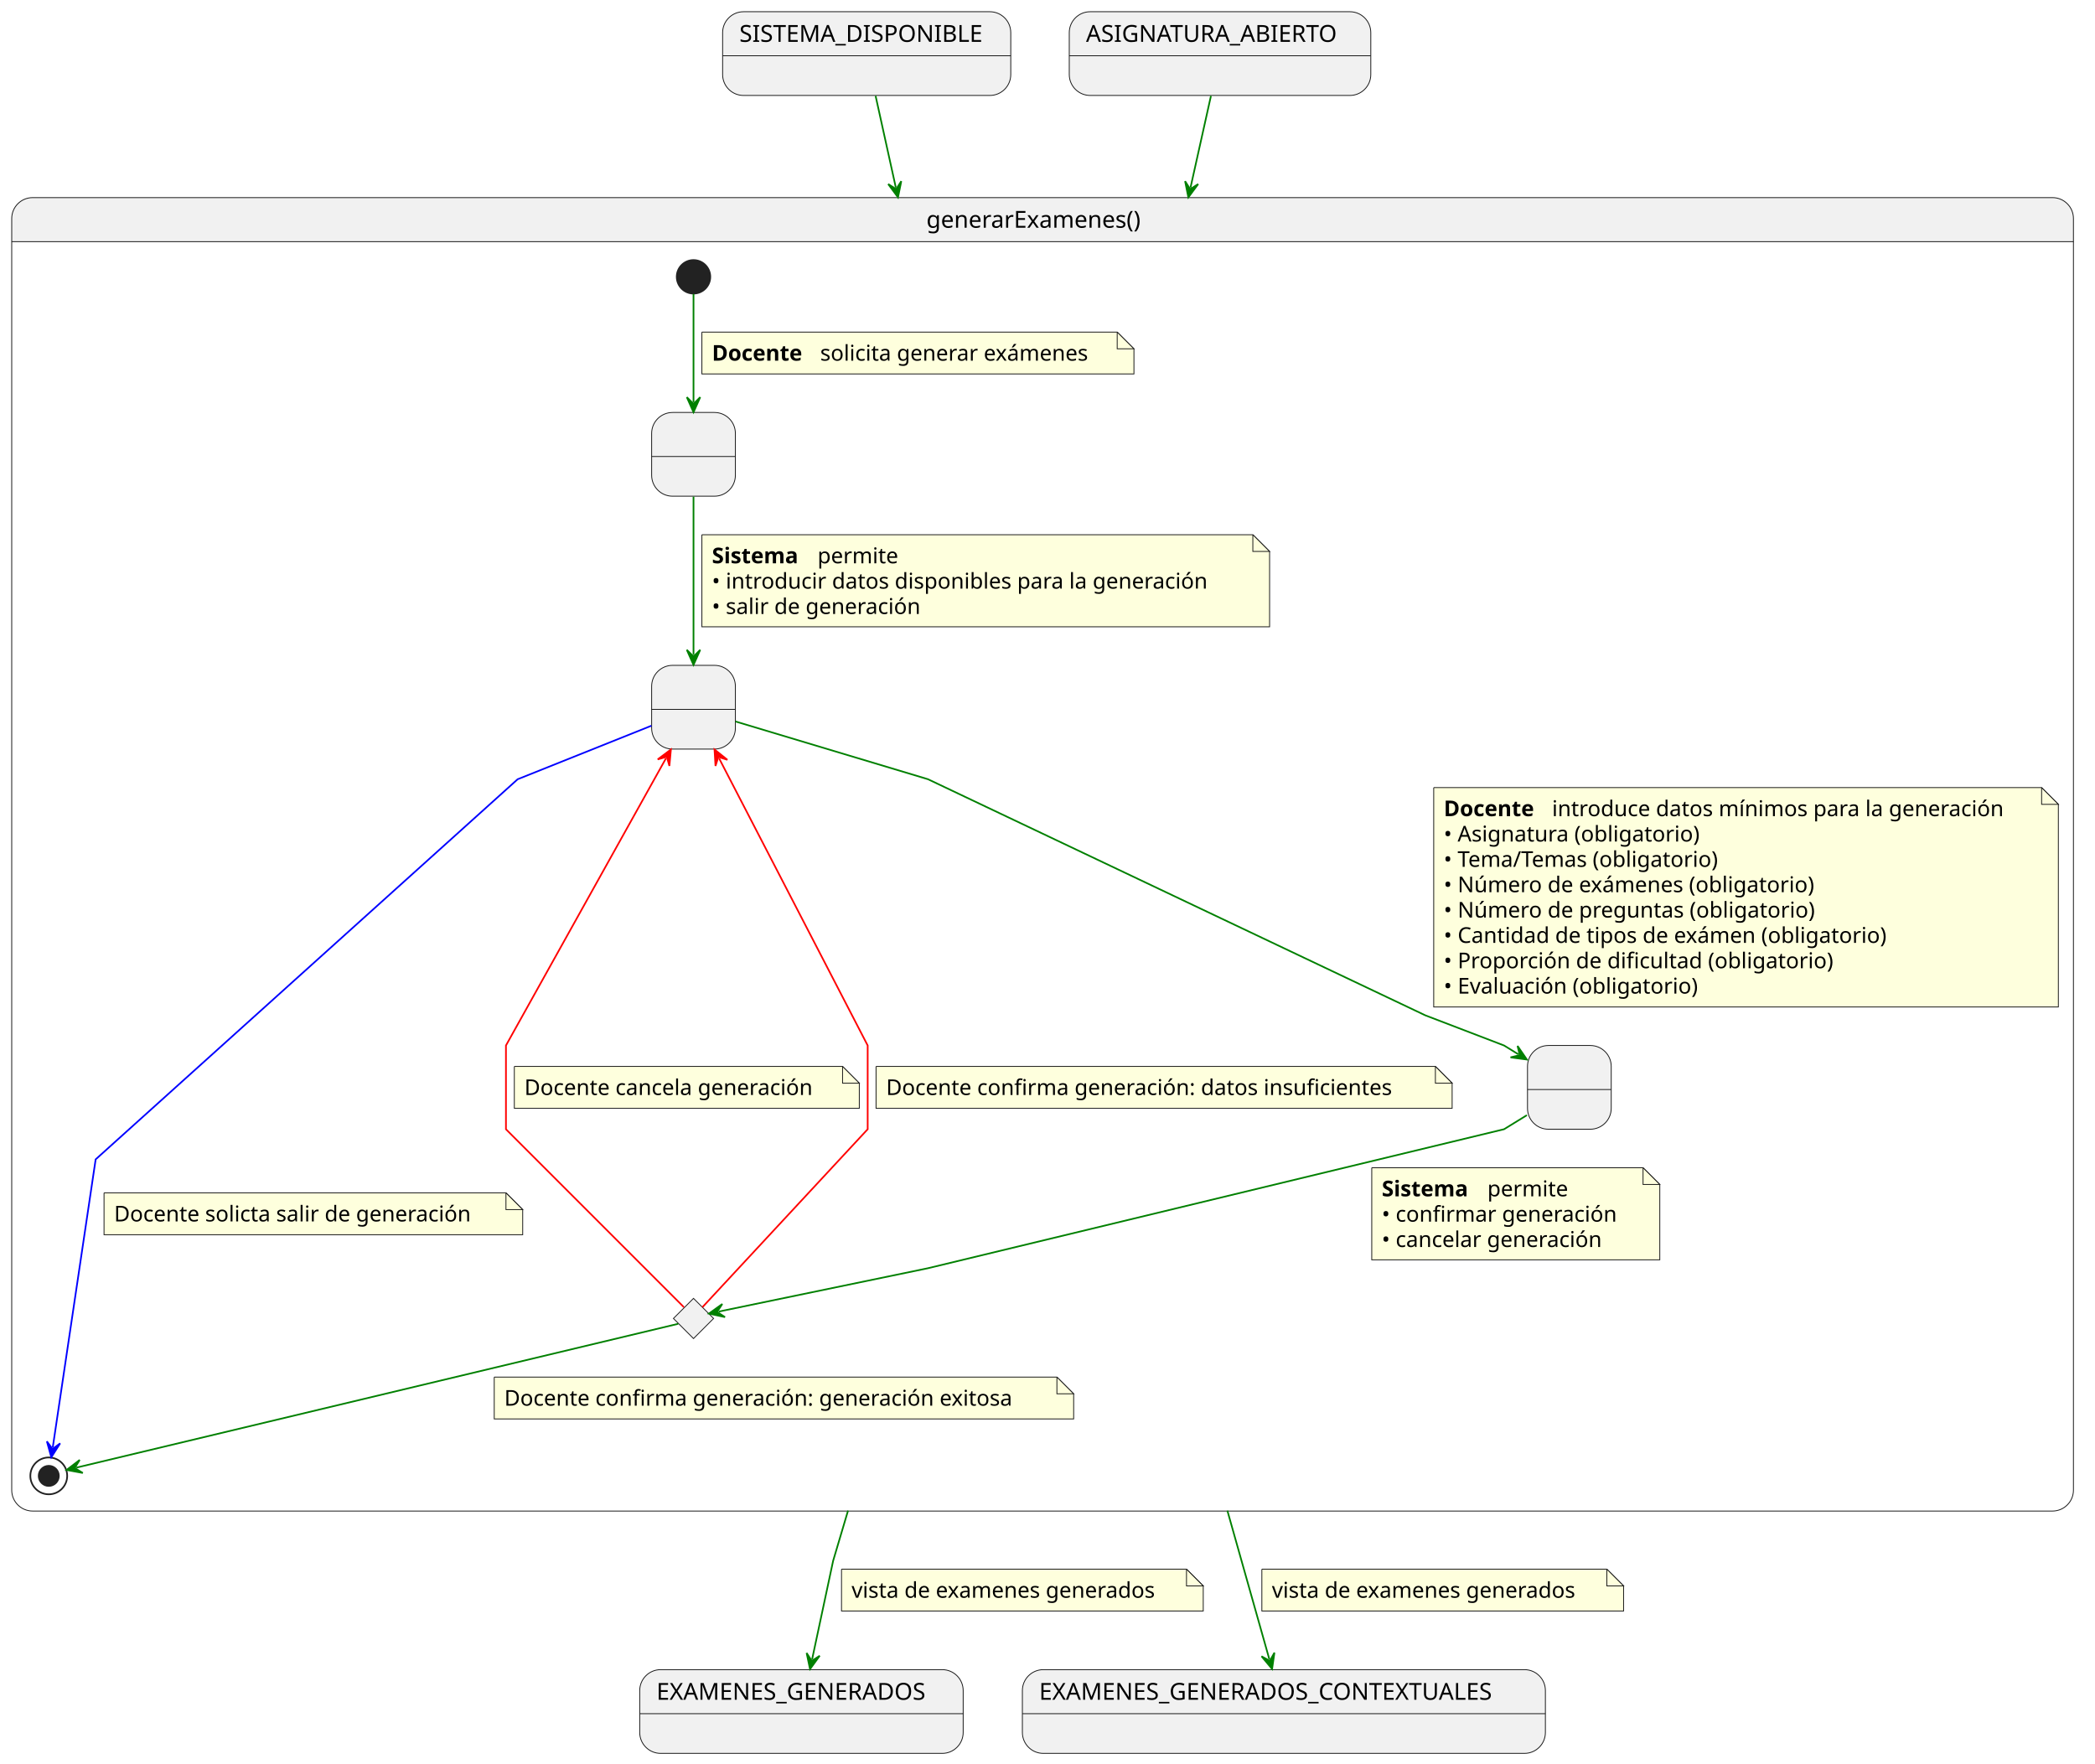
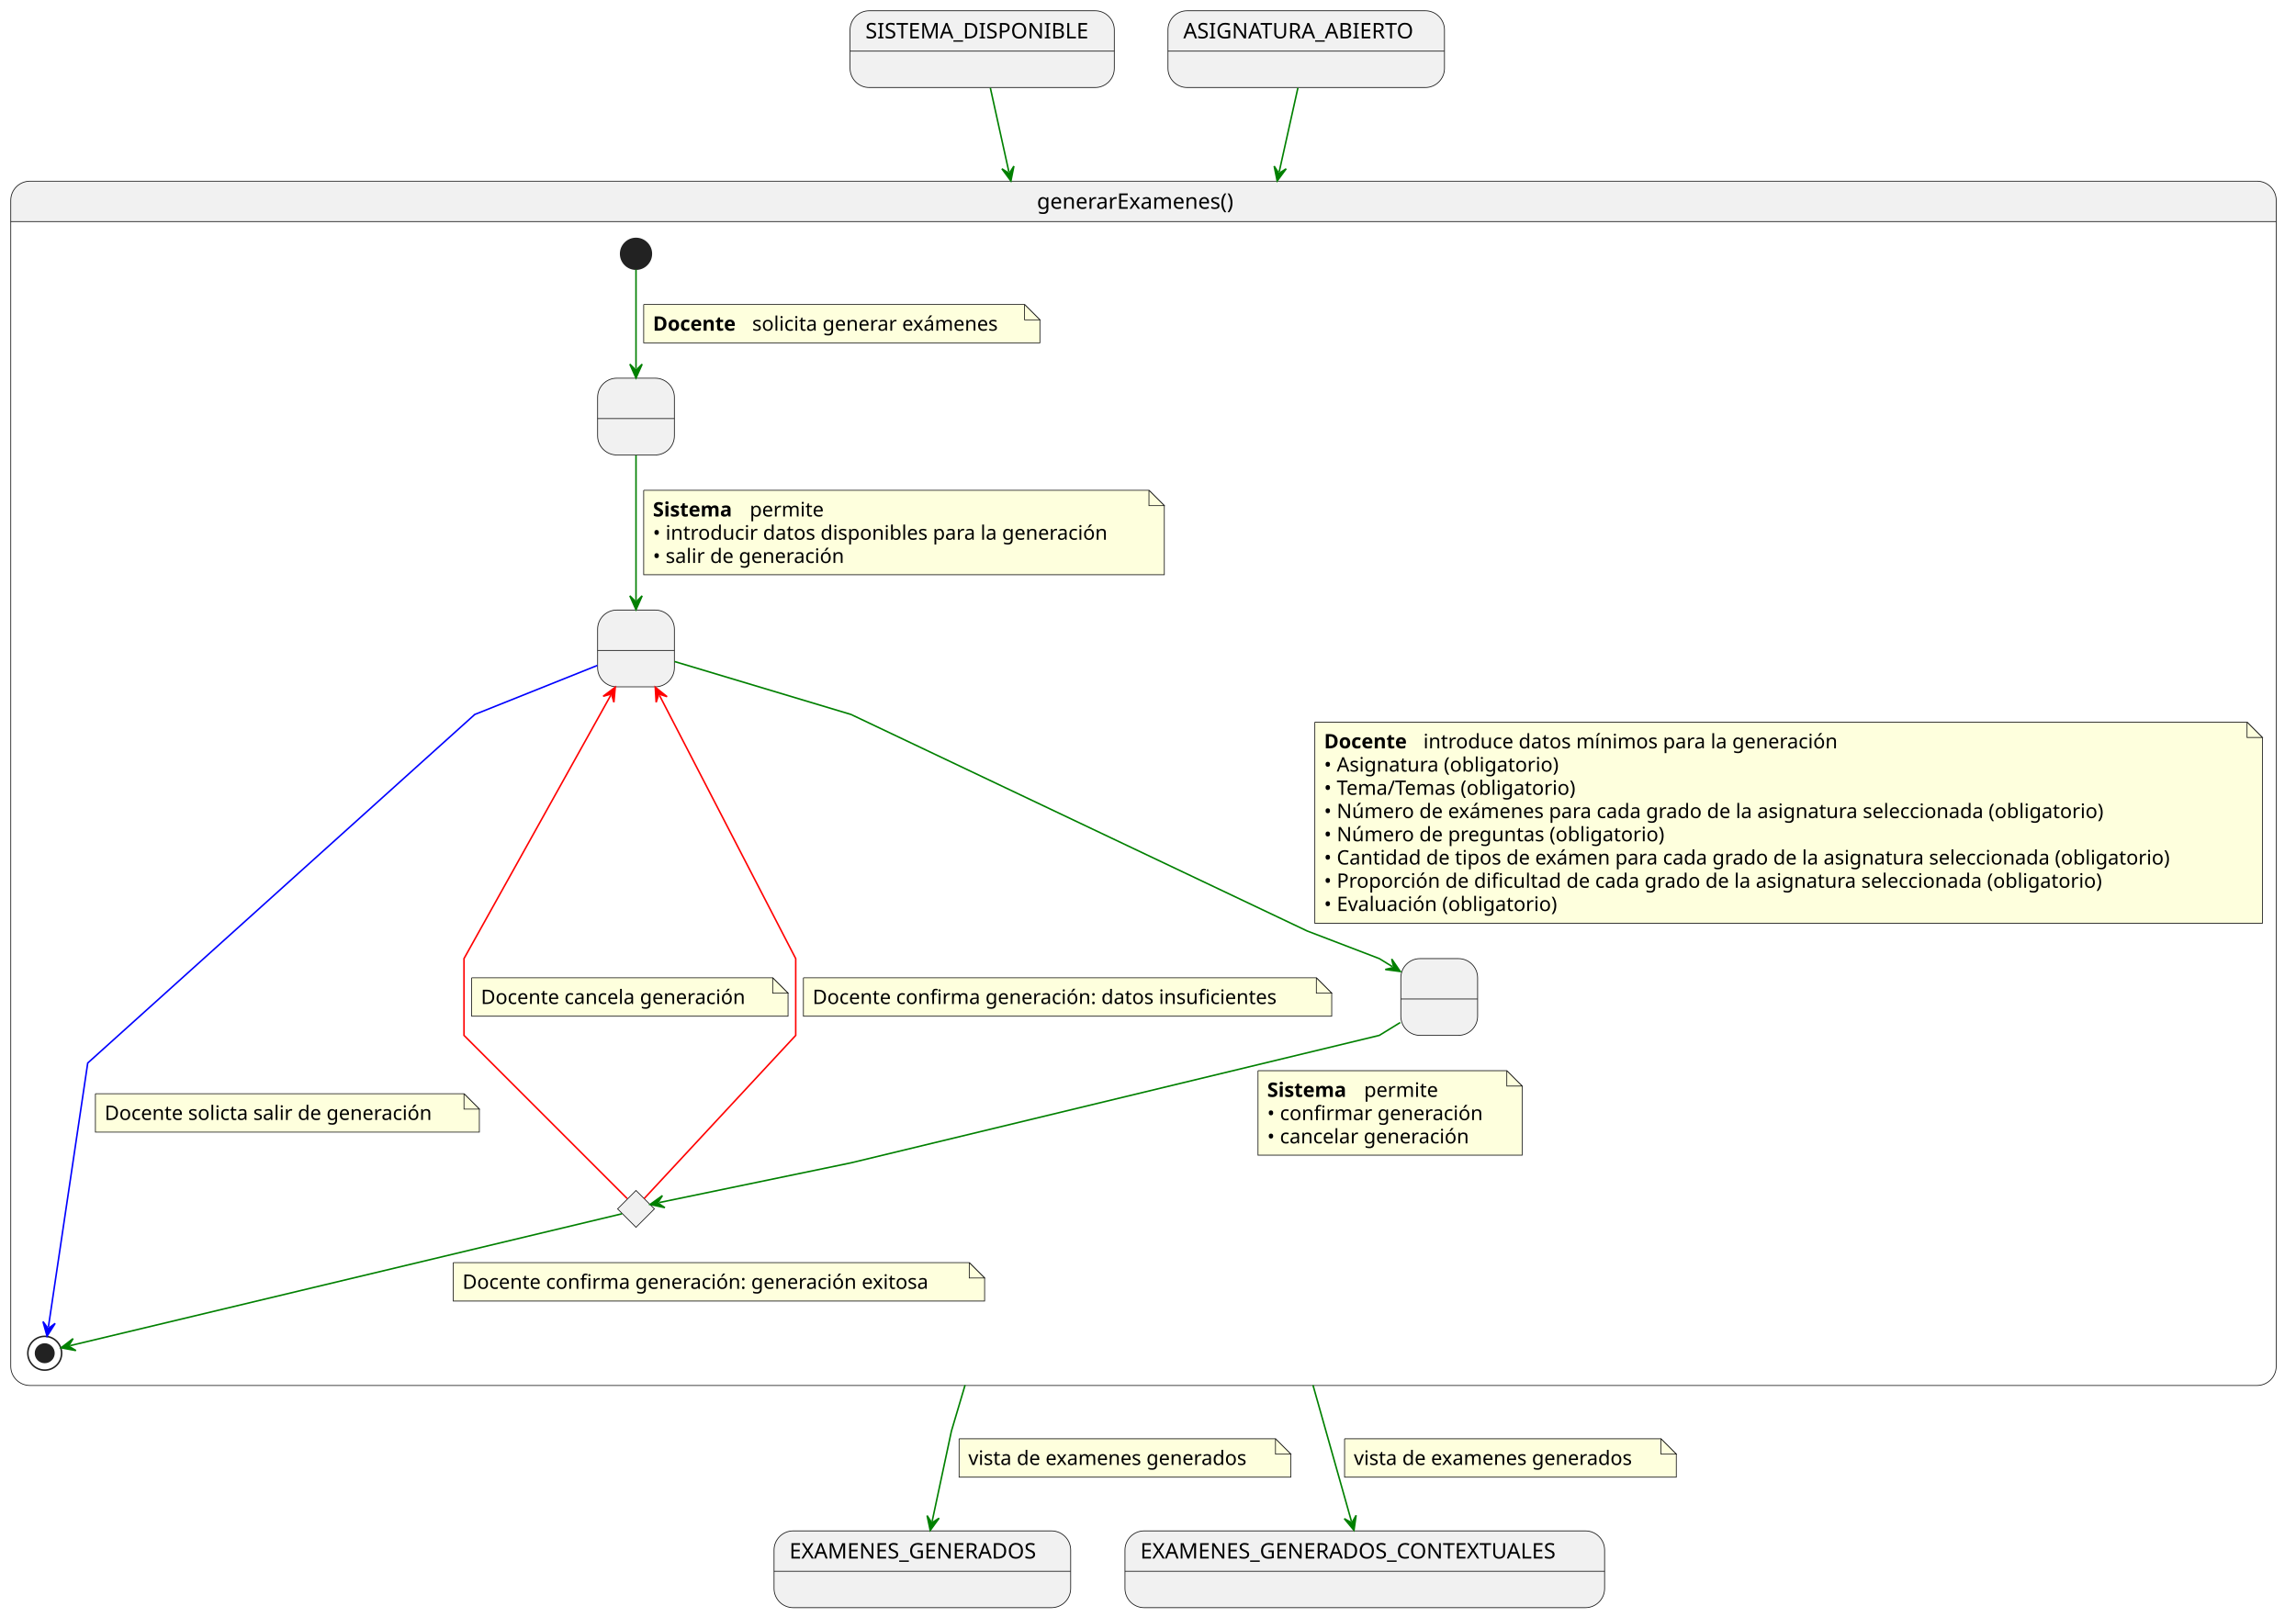
- <svg xmlns="http://www.w3.org/2000/svg" contentStyleType="text/css" data-diagram-type="STATE" height="1053px" preserveAspectRatio="none" style="width:1251px;height:1053px;background:#FFFFFF;" version="1.1" viewBox="0 0 1251 1053" width="1251px" zoomAndPan="magnify">
+ <svg xmlns="http://www.w3.org/2000/svg" contentStyleType="text/css" data-diagram-type="STATE" height="1053px" preserveAspectRatio="none" style="width:1495px;height:1053px;background:#FFFFFF;" version="1.1" viewBox="0 0 1495 1053" width="1495px" zoomAndPan="magnify">
  <defs />
  <g>
-     <path d="M19.5,118 L1225.622,118 A12.5,12.5 0 0 1 1238.122,130.5 L1238.122,144.297 L7,144.297 L7,130.5 A12.5,12.5 0 0 1 19.5,118" fill="#F1F1F1" />
-     <rect fill="none" height="784.297" rx="12.5" ry="12.5" style="stroke:#181818;stroke-width:0.5;" width="1231.122" x="7" y="118" />
-     <line style="stroke:#181818;stroke-width:0.5;" x1="7" x2="1238.122" y1="144.297" y2="144.297" />
-     <text fill="#000000" font-family="sans-serif" font-size="14" lengthAdjust="spacing" textLength="138.742" x="553.19" y="135.995">generarExamenes()</text>
+     <path d="M19.5,118 L1469.622,118 A12.5,12.5 0 0 1 1482.122,130.5 L1482.122,144.297 L7,144.297 L7,130.5 A12.5,12.5 0 0 1 19.5,118" fill="#F1F1F1" />
+     <rect fill="none" height="784.297" rx="12.5" ry="12.5" style="stroke:#181818;stroke-width:0.5;" width="1475.122" x="7" y="118" />
+     <line style="stroke:#181818;stroke-width:0.5;" x1="7" x2="1482.122" y1="144.297" y2="144.297" />
+     <text fill="#000000" font-family="sans-serif" font-size="14" lengthAdjust="spacing" textLength="138.742" x="675.19" y="135.995">generarExamenes()</text>
    <g id="generarExamenes.RequiringGeneration">
      <rect fill="#F1F1F1" height="50" rx="12.5" ry="12.5" style="stroke:#181818;stroke-width:0.5;" width="50" x="389.122" y="246.297" />
      <line style="stroke:#181818;stroke-width:0.5;" x1="389.122" x2="439.122" y1="272.594" y2="272.594" />
      <text fill="#000000" font-family="sans-serif" font-size="14" lengthAdjust="spacing" textLength="4.45" x="411.897" y="264.292"> </text>
    </g>
    <g id="generarExamenes.ProvidingData">
      <rect fill="#F1F1F1" height="50" rx="12.5" ry="12.5" style="stroke:#181818;stroke-width:0.5;" width="50" x="389.122" y="397.297" />
      <line style="stroke:#181818;stroke-width:0.5;" x1="389.122" x2="439.122" y1="423.594" y2="423.594" />
      <text fill="#000000" font-family="sans-serif" font-size="14" lengthAdjust="spacing" textLength="4.45" x="411.897" y="415.292"> </text>
    </g>
    <g id="generarExamenes.ProvidingConfirmation">
      <rect fill="#F1F1F1" height="50" rx="12.5" ry="12.5" style="stroke:#181818;stroke-width:0.5;" width="50" x="912.122" y="624.297" />
      <line style="stroke:#181818;stroke-width:0.5;" x1="912.122" x2="962.122" y1="650.594" y2="650.594" />
      <text fill="#000000" font-family="sans-serif" font-size="14" lengthAdjust="spacing" textLength="4.45" x="934.897" y="642.292"> </text>
    </g>
    <g class="entity" data-entity="c" data-uid="ent0006" id="entity_c">
      <polygon fill="#F1F1F1" points="414.122,775.297,426.122,787.297,414.122,799.297,402.122,787.297,414.122,775.297" style="stroke:#181818;stroke-width:0.5;" />
    </g>
    <ellipse cx="414.122" cy="165.297" fill="#222222" rx="10" ry="10" style="stroke:#222222;stroke-width:1;" />
    <ellipse cx="29.122" cy="881.297" fill="none" rx="11" ry="11" style="stroke:#222222;stroke-width:1;" />
    <ellipse cx="29.122" cy="881.297" fill="#222222" rx="6" ry="6" style="stroke:#222222;stroke-width:1;" />
    <g class="link" data-entity-1=".start.generarExamenes" data-entity-2="RequiringGeneration" data-source-line="10" data-uid="lnk3" id="link_.start.generarExamenes_RequiringGeneration">
      <path d="M414.122,175.527 C414.122,191.237 414.122,217.657 414.122,240.167" fill="none" id="*start*generarExamenes-to-RequiringGeneration" style="stroke:#008000;stroke-width:1;" />
      <polygon fill="#008000" points="414.122,246.167,418.122,237.167,414.122,241.167,410.122,237.167,414.122,246.167" style="stroke:#008000;stroke-width:1;" />
      <path d="M419.122,198.297 L419.122,223.297 L677.122,223.297 L677.122,208.297 L667.122,198.297 L419.122,198.297" fill="#FEFFDD" style="stroke:#181818;stroke-width:0.5;" />
      <path d="M667.122,198.297 L667.122,208.297 L677.122,208.297 L667.122,198.297" fill="#FEFFDD" style="stroke:#181818;stroke-width:0.5;" />
      <text fill="#000000" font-family="sans-serif" font-size="13" font-weight="bold" lengthAdjust="spacing" textLength="60.531" x="425.122" y="215.364">Docente</text>
      <text fill="#000000" font-family="sans-serif" font-size="13" lengthAdjust="spacing" textLength="172.51" x="489.786" y="215.364">solicita generar exámenes</text>
    </g>
    <g class="link" data-entity-1="RequiringGeneration" data-entity-2="ProvidingData" data-source-line="15" data-uid="lnk4" id="link_RequiringGeneration_ProvidingData">
      <path d="M414.122,296.567 C414.122,324.277 414.122,363.337 414.122,391.037" fill="none" id="RequiringGeneration-to-ProvidingData" style="stroke:#008000;stroke-width:1;" />
      <polygon fill="#008000" points="414.122,397.037,418.122,388.037,414.122,392.037,410.122,388.037,414.122,397.037" style="stroke:#008000;stroke-width:1;" />
      <path d="M419.122,319.297 L419.122,374.297 L758.122,374.297 L758.122,329.297 L748.122,319.297 L419.122,319.297" fill="#FEFFDD" style="stroke:#181818;stroke-width:0.5;" />
      <path d="M748.122,319.297 L748.122,329.297 L758.122,329.297 L748.122,319.297" fill="#FEFFDD" style="stroke:#181818;stroke-width:0.5;" />
      <text fill="#000000" font-family="sans-serif" font-size="13" font-weight="bold" lengthAdjust="spacing" textLength="58.906" x="425.122" y="336.364">Sistema</text>
      <text fill="#000000" font-family="sans-serif" font-size="13" lengthAdjust="spacing" textLength="50.965" x="488.161" y="336.364">permite</text>
      <text fill="#000000" font-family="sans-serif" font-size="13" lengthAdjust="spacing" textLength="318.532" x="425.122" y="351.497">• introducir datos disponibles para la generación</text>
      <text fill="#000000" font-family="sans-serif" font-size="13" lengthAdjust="spacing" textLength="136.373" x="425.122" y="366.629">• salir de generación</text>
    </g>
    <g class="link" data-entity-1="ProvidingData" data-entity-2="ProvidingConfirmation" data-source-line="22" data-uid="lnk5" id="link_ProvidingData_ProvidingConfirmation">
      <path d="M439.152,430.807 C479.422,442.887 554.122,465.297 554.122,465.297 C554.122,465.297 851.122,606.297 851.122,606.297 C851.122,606.297 898.122,624.297 898.122,624.297 C898.122,624.297 899.201,624.965 906.651,629.545" fill="none" id="ProvidingData-to-ProvidingConfirmation" style="stroke:#008000;stroke-width:1;" />
      <polygon fill="#008000" points="911.762,632.687,906.19,624.566,907.503,630.068,902,631.381,911.762,632.687" style="stroke:#008000;stroke-width:1;" />
-       <path d="M856.122,470.297 L856.122,601.297 L1229.122,601.297 L1229.122,480.297 L1219.122,470.297 L856.122,470.297" fill="#FEFFDD" style="stroke:#181818;stroke-width:0.5;" />
-       <path d="M1219.122,470.297 L1219.122,480.297 L1229.122,480.297 L1219.122,470.297" fill="#FEFFDD" style="stroke:#181818;stroke-width:0.5;" />
+       <path d="M856.122,470.297 L856.122,601.297 L1473.122,601.297 L1473.122,480.297 L1463.122,470.297 L856.122,470.297" fill="#FEFFDD" style="stroke:#181818;stroke-width:0.5;" />
+       <path d="M1463.122,470.297 L1463.122,480.297 L1473.122,480.297 L1463.122,470.297" fill="#FEFFDD" style="stroke:#181818;stroke-width:0.5;" />
      <text fill="#000000" font-family="sans-serif" font-size="13" font-weight="bold" lengthAdjust="spacing" textLength="60.531" x="862.122" y="487.364">Docente</text>
      <text fill="#000000" font-family="sans-serif" font-size="13" lengthAdjust="spacing" textLength="287.961" x="926.785" y="487.364">introduce datos mínimos para la generación</text>
      <text fill="#000000" font-family="sans-serif" font-size="13" lengthAdjust="spacing" textLength="166.067" x="862.122" y="502.497">• Asignatura (obligatorio)</text>
      <text fill="#000000" font-family="sans-serif" font-size="13" lengthAdjust="spacing" textLength="179.975" x="862.122" y="517.629">• Tema/Temas (obligatorio)</text>
-       <text fill="#000000" font-family="sans-serif" font-size="13" lengthAdjust="spacing" textLength="239.453" x="862.122" y="532.762">• Número de exámenes (obligatorio)</text>
+       <text fill="#000000" font-family="sans-serif" font-size="13" lengthAdjust="spacing" textLength="548.958" x="862.122" y="532.762">• Número de exámenes para cada grado de la asignatura seleccionada (obligatorio)</text>
      <text fill="#000000" font-family="sans-serif" font-size="13" lengthAdjust="spacing" textLength="238.285" x="862.122" y="547.895">• Número de preguntas (obligatorio)</text>
-       <text fill="#000000" font-family="sans-serif" font-size="13" lengthAdjust="spacing" textLength="287.422" x="862.122" y="563.028">• Cantidad de tipos de exámen (obligatorio)</text>
-       <text fill="#000000" font-family="sans-serif" font-size="13" lengthAdjust="spacing" textLength="250.206" x="862.122" y="578.161">• Proporción de dificultad (obligatorio)</text>
+       <text fill="#000000" font-family="sans-serif" font-size="13" lengthAdjust="spacing" textLength="596.927" x="862.122" y="563.028">• Cantidad de tipos de exámen para cada grado de la asignatura seleccionada (obligatorio)</text>
+       <text fill="#000000" font-family="sans-serif" font-size="13" lengthAdjust="spacing" textLength="546.432" x="862.122" y="578.161">• Proporción de dificultad de cada grado de la asignatura seleccionada (obligatorio)</text>
      <text fill="#000000" font-family="sans-serif" font-size="13" lengthAdjust="spacing" textLength="166.328" x="862.122" y="593.293">• Evaluación (obligatorio)</text>
    </g>
    <g class="link" data-entity-1="ProvidingConfirmation" data-entity-2="c" data-source-line="34" data-uid="lnk6" id="link_ProvidingConfirmation_c">
      <path d="M911.762,665.907 C904.312,670.487 898.122,674.297 898.122,674.297 C898.122,674.297 554.122,757.297 554.122,757.297 C554.122,757.297 460.327,776.73 429.187,783.18" fill="none" id="ProvidingConfirmation-to-c" style="stroke:#008000;stroke-width:1;" />
      <polygon fill="#008000" points="423.312,784.397,432.936,786.488,428.208,783.383,431.314,778.655,423.312,784.397" style="stroke:#008000;stroke-width:1;" />
      <path d="M819.122,697.297 L819.122,752.297 L991.122,752.297 L991.122,707.297 L981.122,697.297 L819.122,697.297" fill="#FEFFDD" style="stroke:#181818;stroke-width:0.5;" />
      <path d="M981.122,697.297 L981.122,707.297 L991.122,707.297 L981.122,697.297" fill="#FEFFDD" style="stroke:#181818;stroke-width:0.5;" />
      <text fill="#000000" font-family="sans-serif" font-size="13" font-weight="bold" lengthAdjust="spacing" textLength="58.906" x="825.122" y="714.364">Sistema</text>
      <text fill="#000000" font-family="sans-serif" font-size="13" lengthAdjust="spacing" textLength="50.965" x="888.16" y="714.364">permite</text>
      <text fill="#000000" font-family="sans-serif" font-size="13" lengthAdjust="spacing" textLength="151.531" x="825.122" y="729.497">• confirmar generación</text>
      <text fill="#000000" font-family="sans-serif" font-size="13" lengthAdjust="spacing" textLength="144.105" x="825.122" y="744.629">• cancelar generación</text>
    </g>
    <g class="link" data-entity-1="c" data-entity-2="ProvidingData" data-source-line="41" data-uid="lnk7" id="link_c_ProvidingData">
      <path d="M408.412,780.587 C385.592,757.767 302.122,674.297 302.122,674.297 C302.122,674.297 302.122,624.297 302.122,624.297 C302.122,624.297 367.901,506.248 397.691,452.788" fill="none" id="c-to-ProvidingData" style="stroke:#FF0000;stroke-width:1;" />
      <polygon fill="#FF0000" points="400.612,447.547,392.737,453.462,398.178,451.914,399.725,457.356,400.612,447.547" style="stroke:#FF0000;stroke-width:1;" />
      <path d="M307.122,636.797 L307.122,661.797 L513.122,661.797 L513.122,646.797 L503.122,636.797 L307.122,636.797" fill="#FEFFDD" style="stroke:#181818;stroke-width:0.5;" />
      <path d="M503.122,636.797 L503.122,646.797 L513.122,646.797 L503.122,636.797" fill="#FEFFDD" style="stroke:#181818;stroke-width:0.5;" />
      <text fill="#000000" font-family="sans-serif" font-size="13" lengthAdjust="spacing" textLength="185.536" x="313.122" y="653.864">Docente cancela generación</text>
    </g>
    <g class="link" data-entity-1="c" data-entity-2="ProvidingData" data-source-line="46" data-uid="lnk8" id="link_c_ProvidingData">
      <path d="M419.422,780.587 C440.612,757.767 518.122,674.297 518.122,674.297 C518.122,674.297 518.122,624.297 518.122,624.297 C518.122,624.297 457.09,506.335 429.42,452.875" fill="none" id="c-to-ProvidingData-1" style="stroke:#FF0000;stroke-width:1;" />
      <polygon fill="#FF0000" points="426.662,447.547,427.247,457.378,428.96,451.987,434.351,453.701,426.662,447.547" style="stroke:#FF0000;stroke-width:1;" />
      <path d="M523.122,636.797 L523.122,661.797 L867.122,661.797 L867.122,646.797 L857.122,636.797 L523.122,636.797" fill="#FEFFDD" style="stroke:#181818;stroke-width:0.5;" />
      <path d="M857.122,636.797 L857.122,646.797 L867.122,646.797 L857.122,636.797" fill="#FEFFDD" style="stroke:#181818;stroke-width:0.5;" />
      <text fill="#000000" font-family="sans-serif" font-size="13" lengthAdjust="spacing" textLength="323.565" x="529.122" y="653.864">Docente confirma generación: datos insuficientes</text>
    </g>
    <g class="link" data-entity-1="c" data-entity-2=".end.generarExamenes" data-source-line="51" data-uid="lnk10" id="link_c_.end.generarExamenes">
      <path d="M404.982,790.477 C353.062,802.887 101.318,863.042 45.598,876.362" fill="none" id="c-to-*end*generarExamenes" style="stroke:#008000;stroke-width:1;" />
      <polygon fill="#008000" points="39.762,877.757,49.445,879.555,44.625,876.594,47.585,871.774,39.762,877.757" style="stroke:#008000;stroke-width:1;" />
      <path d="M295.122,822.297 L295.122,847.297 L641.122,847.297 L641.122,832.297 L631.122,822.297 L295.122,822.297" fill="#FEFFDD" style="stroke:#181818;stroke-width:0.5;" />
      <path d="M631.122,822.297 L631.122,832.297 L641.122,832.297 L631.122,822.297" fill="#FEFFDD" style="stroke:#181818;stroke-width:0.5;" />
      <text fill="#000000" font-family="sans-serif" font-size="13" lengthAdjust="spacing" textLength="325.451" x="301.122" y="839.364">Docente confirma generación: generación exitosa</text>
    </g>
    <g class="link" data-entity-1="ProvidingData" data-entity-2=".end.generarExamenes" data-source-line="56" data-uid="lnk11" id="link_ProvidingData_.end.generarExamenes">
      <path d="M388.972,433.357 C357.912,445.787 309.122,465.297 309.122,465.297 C309.122,465.297 57.122,692.297 57.122,692.297 C57.122,692.297 37.325,825.202 31.515,864.252" fill="none" id="ProvidingData-to-*end*generarExamenes" style="stroke:#0000FF;stroke-width:1;" />
      <polygon fill="#0000FF" points="30.632,870.187,35.913,861.874,31.368,865.241,28,860.696,30.632,870.187" style="stroke:#0000FF;stroke-width:1;" />
      <path d="M62.122,712.297 L62.122,737.297 L312.122,737.297 L312.122,722.297 L302.122,712.297 L62.122,712.297" fill="#FEFFDD" style="stroke:#181818;stroke-width:0.5;" />
      <path d="M302.122,712.297 L302.122,722.297 L312.122,722.297 L302.122,712.297" fill="#FEFFDD" style="stroke:#181818;stroke-width:0.5;" />
      <text fill="#000000" font-family="sans-serif" font-size="13" lengthAdjust="spacing" textLength="229.442" x="68.122" y="729.364">Docente solicta salir de generación</text>
    </g>
    <g id="EXAMENES_GENERADOS">
-       <rect fill="#F1F1F1" height="50" rx="12.5" ry="12.5" style="stroke:#181818;stroke-width:0.5;" width="193.148" x="382" y="997" />
-       <line style="stroke:#181818;stroke-width:0.5;" x1="382" x2="575.148" y1="1023.297" y2="1023.297" />
-       <text fill="#000000" font-family="sans-serif" font-size="14" lengthAdjust="spacing" textLength="173.148" x="392" y="1014.995">EXAMENES_GENERADOS</text>
+       <rect fill="#F1F1F1" height="50" rx="12.5" ry="12.5" style="stroke:#181818;stroke-width:0.5;" width="193.148" x="504" y="997" />
+       <line style="stroke:#181818;stroke-width:0.5;" x1="504" x2="697.148" y1="1023.297" y2="1023.297" />
+       <text fill="#000000" font-family="sans-serif" font-size="14" lengthAdjust="spacing" textLength="173.148" x="514" y="1014.995">EXAMENES_GENERADOS</text>
    </g>
    <g id="EXAMENES_GENERADOS_CONTEXTUALES">
-       <rect fill="#F1F1F1" height="50" rx="12.5" ry="12.5" style="stroke:#181818;stroke-width:0.5;" width="312.312" x="610.5" y="997" />
-       <line style="stroke:#181818;stroke-width:0.5;" x1="610.5" x2="922.812" y1="1023.297" y2="1023.297" />
-       <text fill="#000000" font-family="sans-serif" font-size="14" lengthAdjust="spacing" textLength="292.312" x="620.5" y="1014.995">EXAMENES_GENERADOS_CONTEXTUALES</text>
+       <rect fill="#F1F1F1" height="50" rx="12.5" ry="12.5" style="stroke:#181818;stroke-width:0.5;" width="312.312" x="732.5" y="997" />
+       <line style="stroke:#181818;stroke-width:0.5;" x1="732.5" x2="1044.812" y1="1023.297" y2="1023.297" />
+       <text fill="#000000" font-family="sans-serif" font-size="14" lengthAdjust="spacing" textLength="292.312" x="742.5" y="1014.995">EXAMENES_GENERADOS_CONTEXTUALES</text>
    </g>
    <g id="SISTEMA_DISPONIBLE">
-       <rect fill="#F1F1F1" height="50" rx="12.5" ry="12.5" style="stroke:#181818;stroke-width:0.5;" width="172.065" x="431.5" y="7" />
-       <line style="stroke:#181818;stroke-width:0.5;" x1="431.5" x2="603.565" y1="33.297" y2="33.297" />
-       <text fill="#000000" font-family="sans-serif" font-size="14" lengthAdjust="spacing" textLength="152.065" x="441.5" y="24.995">SISTEMA_DISPONIBLE</text>
+       <rect fill="#F1F1F1" height="50" rx="12.5" ry="12.5" style="stroke:#181818;stroke-width:0.5;" width="172.065" x="553.5" y="7" />
+       <line style="stroke:#181818;stroke-width:0.5;" x1="553.5" x2="725.565" y1="33.297" y2="33.297" />
+       <text fill="#000000" font-family="sans-serif" font-size="14" lengthAdjust="spacing" textLength="152.065" x="563.5" y="24.995">SISTEMA_DISPONIBLE</text>
    </g>
    <g id="ASIGNATURA_ABIERTO">
-       <rect fill="#F1F1F1" height="50" rx="12.5" ry="12.5" style="stroke:#181818;stroke-width:0.5;" width="180.05" x="638.5" y="7" />
-       <line style="stroke:#181818;stroke-width:0.5;" x1="638.5" x2="818.55" y1="33.297" y2="33.297" />
-       <text fill="#000000" font-family="sans-serif" font-size="14" lengthAdjust="spacing" textLength="160.05" x="648.5" y="24.995">ASIGNATURA_ABIERTO</text>
+       <rect fill="#F1F1F1" height="50" rx="12.5" ry="12.5" style="stroke:#181818;stroke-width:0.5;" width="180.05" x="760.5" y="7" />
+       <line style="stroke:#181818;stroke-width:0.5;" x1="760.5" x2="940.55" y1="33.297" y2="33.297" />
+       <text fill="#000000" font-family="sans-serif" font-size="14" lengthAdjust="spacing" textLength="160.05" x="770.5" y="24.995">ASIGNATURA_ABIERTO</text>
    </g>
    <g class="link" data-entity-1="SISTEMA_DISPONIBLE" data-entity-2="generarExamenes" data-source-line="65" data-uid="lnk13" id="link_SISTEMA_DISPONIBLE_generarExamenes">
-       <path d="M522.85,57.26 C526.13,72.13 529.457,87.201 534.927,111.981" fill="none" id="SISTEMA_DISPONIBLE-to-generarExamenes" style="stroke:#008000;stroke-width:1;" />
-       <polygon fill="#008000" points="536.22,117.84,538.186,108.189,535.142,112.957,530.374,109.914,536.22,117.84" style="stroke:#008000;stroke-width:1;" />
+       <path d="M644.85,57.26 C648.13,72.13 651.457,87.201 656.927,111.981" fill="none" id="SISTEMA_DISPONIBLE-to-generarExamenes" style="stroke:#008000;stroke-width:1;" />
+       <polygon fill="#008000" points="658.22,117.84,660.186,108.189,657.142,112.957,652.374,109.914,658.22,117.84" style="stroke:#008000;stroke-width:1;" />
    </g>
    <g class="link" data-entity-1="generarExamenes" data-entity-2="EXAMENES_GENERADOS" data-source-line="67" data-uid="lnk14" id="link_generarExamenes_EXAMENES_GENERADOS">
-       <path d="M506.39,902.06 C500.82,920.8 497.5,932 497.5,932 C497.5,932 490.574,964.462 484.944,990.812" fill="none" id="generarExamenes-to-EXAMENES_GENERADOS" style="stroke:#008000;stroke-width:1;" />
-       <polygon fill="#008000" points="483.69,996.68,489.482,988.714,484.735,991.79,481.659,987.043,483.69,996.68" style="stroke:#008000;stroke-width:1;" />
-       <path d="M502.5,937 L502.5,962 L718.5,962 L718.5,947 L708.5,937 L502.5,937" fill="#FEFFDD" style="stroke:#181818;stroke-width:0.5;" />
-       <path d="M708.5,937 L708.5,947 L718.5,947 L708.5,937" fill="#FEFFDD" style="stroke:#181818;stroke-width:0.5;" />
-       <text fill="#000000" font-family="sans-serif" font-size="13" lengthAdjust="spacing" textLength="195.895" x="508.5" y="954.067">vista de examenes generados</text>
+       <path d="M628.39,902.06 C622.82,920.8 619.5,932 619.5,932 C619.5,932 612.574,964.462 606.944,990.812" fill="none" id="generarExamenes-to-EXAMENES_GENERADOS" style="stroke:#008000;stroke-width:1;" />
+       <polygon fill="#008000" points="605.69,996.68,611.482,988.714,606.735,991.79,603.659,987.043,605.69,996.68" style="stroke:#008000;stroke-width:1;" />
+       <path d="M624.5,937 L624.5,962 L840.5,962 L840.5,947 L830.5,937 L624.5,937" fill="#FEFFDD" style="stroke:#181818;stroke-width:0.5;" />
+       <path d="M830.5,937 L830.5,947 L840.5,947 L830.5,937" fill="#FEFFDD" style="stroke:#181818;stroke-width:0.5;" />
+       <text fill="#000000" font-family="sans-serif" font-size="13" lengthAdjust="spacing" textLength="195.895" x="630.5" y="954.067">vista de examenes generados</text>
    </g>
    <g class="link" data-entity-1="generarExamenes" data-entity-2="EXAMENES_GENERADOS_CONTEXTUALES" data-source-line="72" data-uid="lnk15" id="link_generarExamenes_EXAMENES_GENERADOS_CONTEXTUALES">
-       <path d="M732.92,902.07 C744.15,941.85 751.989,969.616 757.979,990.826" fill="none" id="generarExamenes-to-EXAMENES_GENERADOS_CONTEXTUALES" style="stroke:#008000;stroke-width:1;" />
-       <polygon fill="#008000" points="759.61,996.6,761.013,986.852,758.251,991.788,753.314,989.026,759.61,996.6" style="stroke:#008000;stroke-width:1;" />
-       <path d="M753.5,937 L753.5,962 L969.5,962 L969.5,947 L959.5,937 L753.5,937" fill="#FEFFDD" style="stroke:#181818;stroke-width:0.5;" />
-       <path d="M959.5,937 L959.5,947 L969.5,947 L959.5,937" fill="#FEFFDD" style="stroke:#181818;stroke-width:0.5;" />
-       <text fill="#000000" font-family="sans-serif" font-size="13" lengthAdjust="spacing" textLength="195.895" x="759.5" y="954.067">vista de examenes generados</text>
+       <path d="M854.92,902.07 C866.15,941.85 873.989,969.616 879.979,990.826" fill="none" id="generarExamenes-to-EXAMENES_GENERADOS_CONTEXTUALES" style="stroke:#008000;stroke-width:1;" />
+       <polygon fill="#008000" points="881.61,996.6,883.013,986.852,880.251,991.788,875.314,989.026,881.61,996.6" style="stroke:#008000;stroke-width:1;" />
+       <path d="M875.5,937 L875.5,962 L1091.5,962 L1091.5,947 L1081.5,937 L875.5,937" fill="#FEFFDD" style="stroke:#181818;stroke-width:0.5;" />
+       <path d="M1081.5,937 L1081.5,947 L1091.5,947 L1081.5,937" fill="#FEFFDD" style="stroke:#181818;stroke-width:0.5;" />
+       <text fill="#000000" font-family="sans-serif" font-size="13" lengthAdjust="spacing" textLength="195.895" x="881.5" y="954.067">vista de examenes generados</text>
    </g>
    <g class="link" data-entity-1="ASIGNATURA_ABIERTO" data-entity-2="generarExamenes" data-source-line="77" data-uid="lnk17" id="link_ASIGNATURA_ABIERTO_generarExamenes">
-       <path d="M723.1,57.26 C719.79,72.13 716.422,87.203 710.912,111.983" fill="none" id="ASIGNATURA_ABIERTO-to-generarExamenes" style="stroke:#008000;stroke-width:1;" />
-       <polygon fill="#008000" points="709.61,117.84,715.468,109.923,710.695,112.959,707.659,108.186,709.61,117.84" style="stroke:#008000;stroke-width:1;" />
+       <path d="M845.1,57.26 C841.79,72.13 838.422,87.203 832.912,111.983" fill="none" id="ASIGNATURA_ABIERTO-to-generarExamenes" style="stroke:#008000;stroke-width:1;" />
+       <polygon fill="#008000" points="831.61,117.84,837.468,109.923,832.695,112.959,829.659,108.186,831.61,117.84" style="stroke:#008000;stroke-width:1;" />
    </g>
  </g>
</svg>
